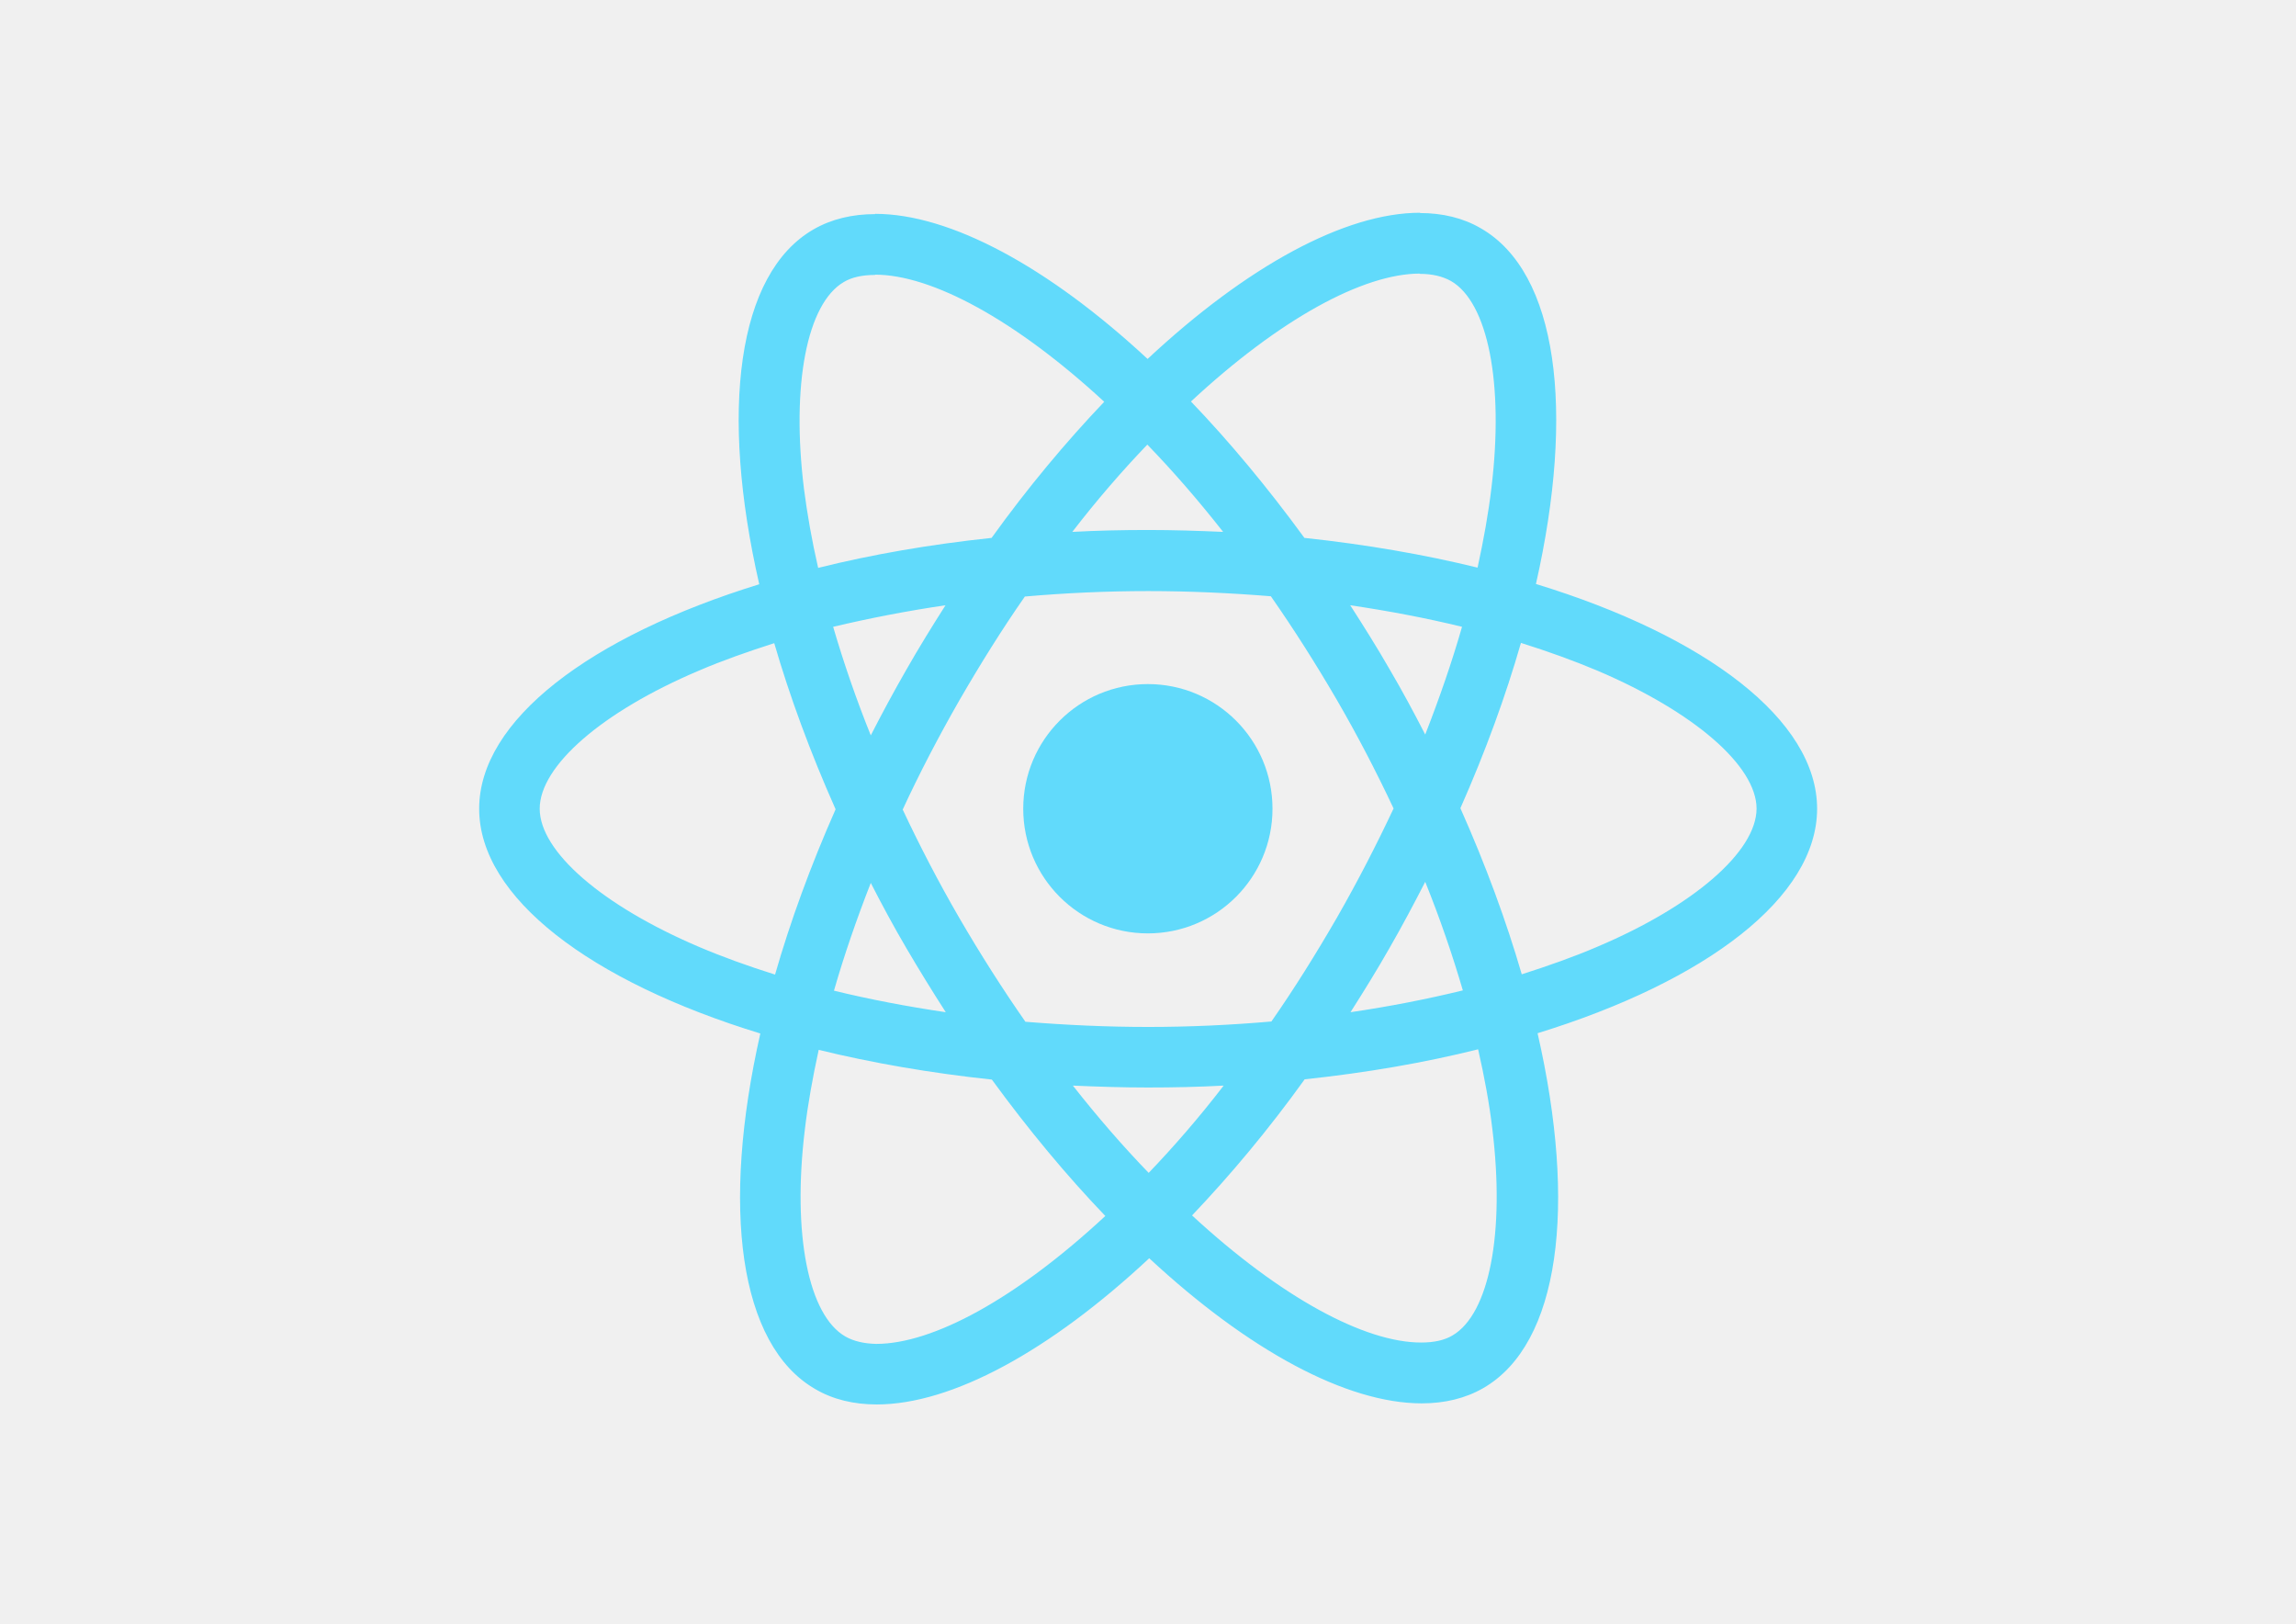
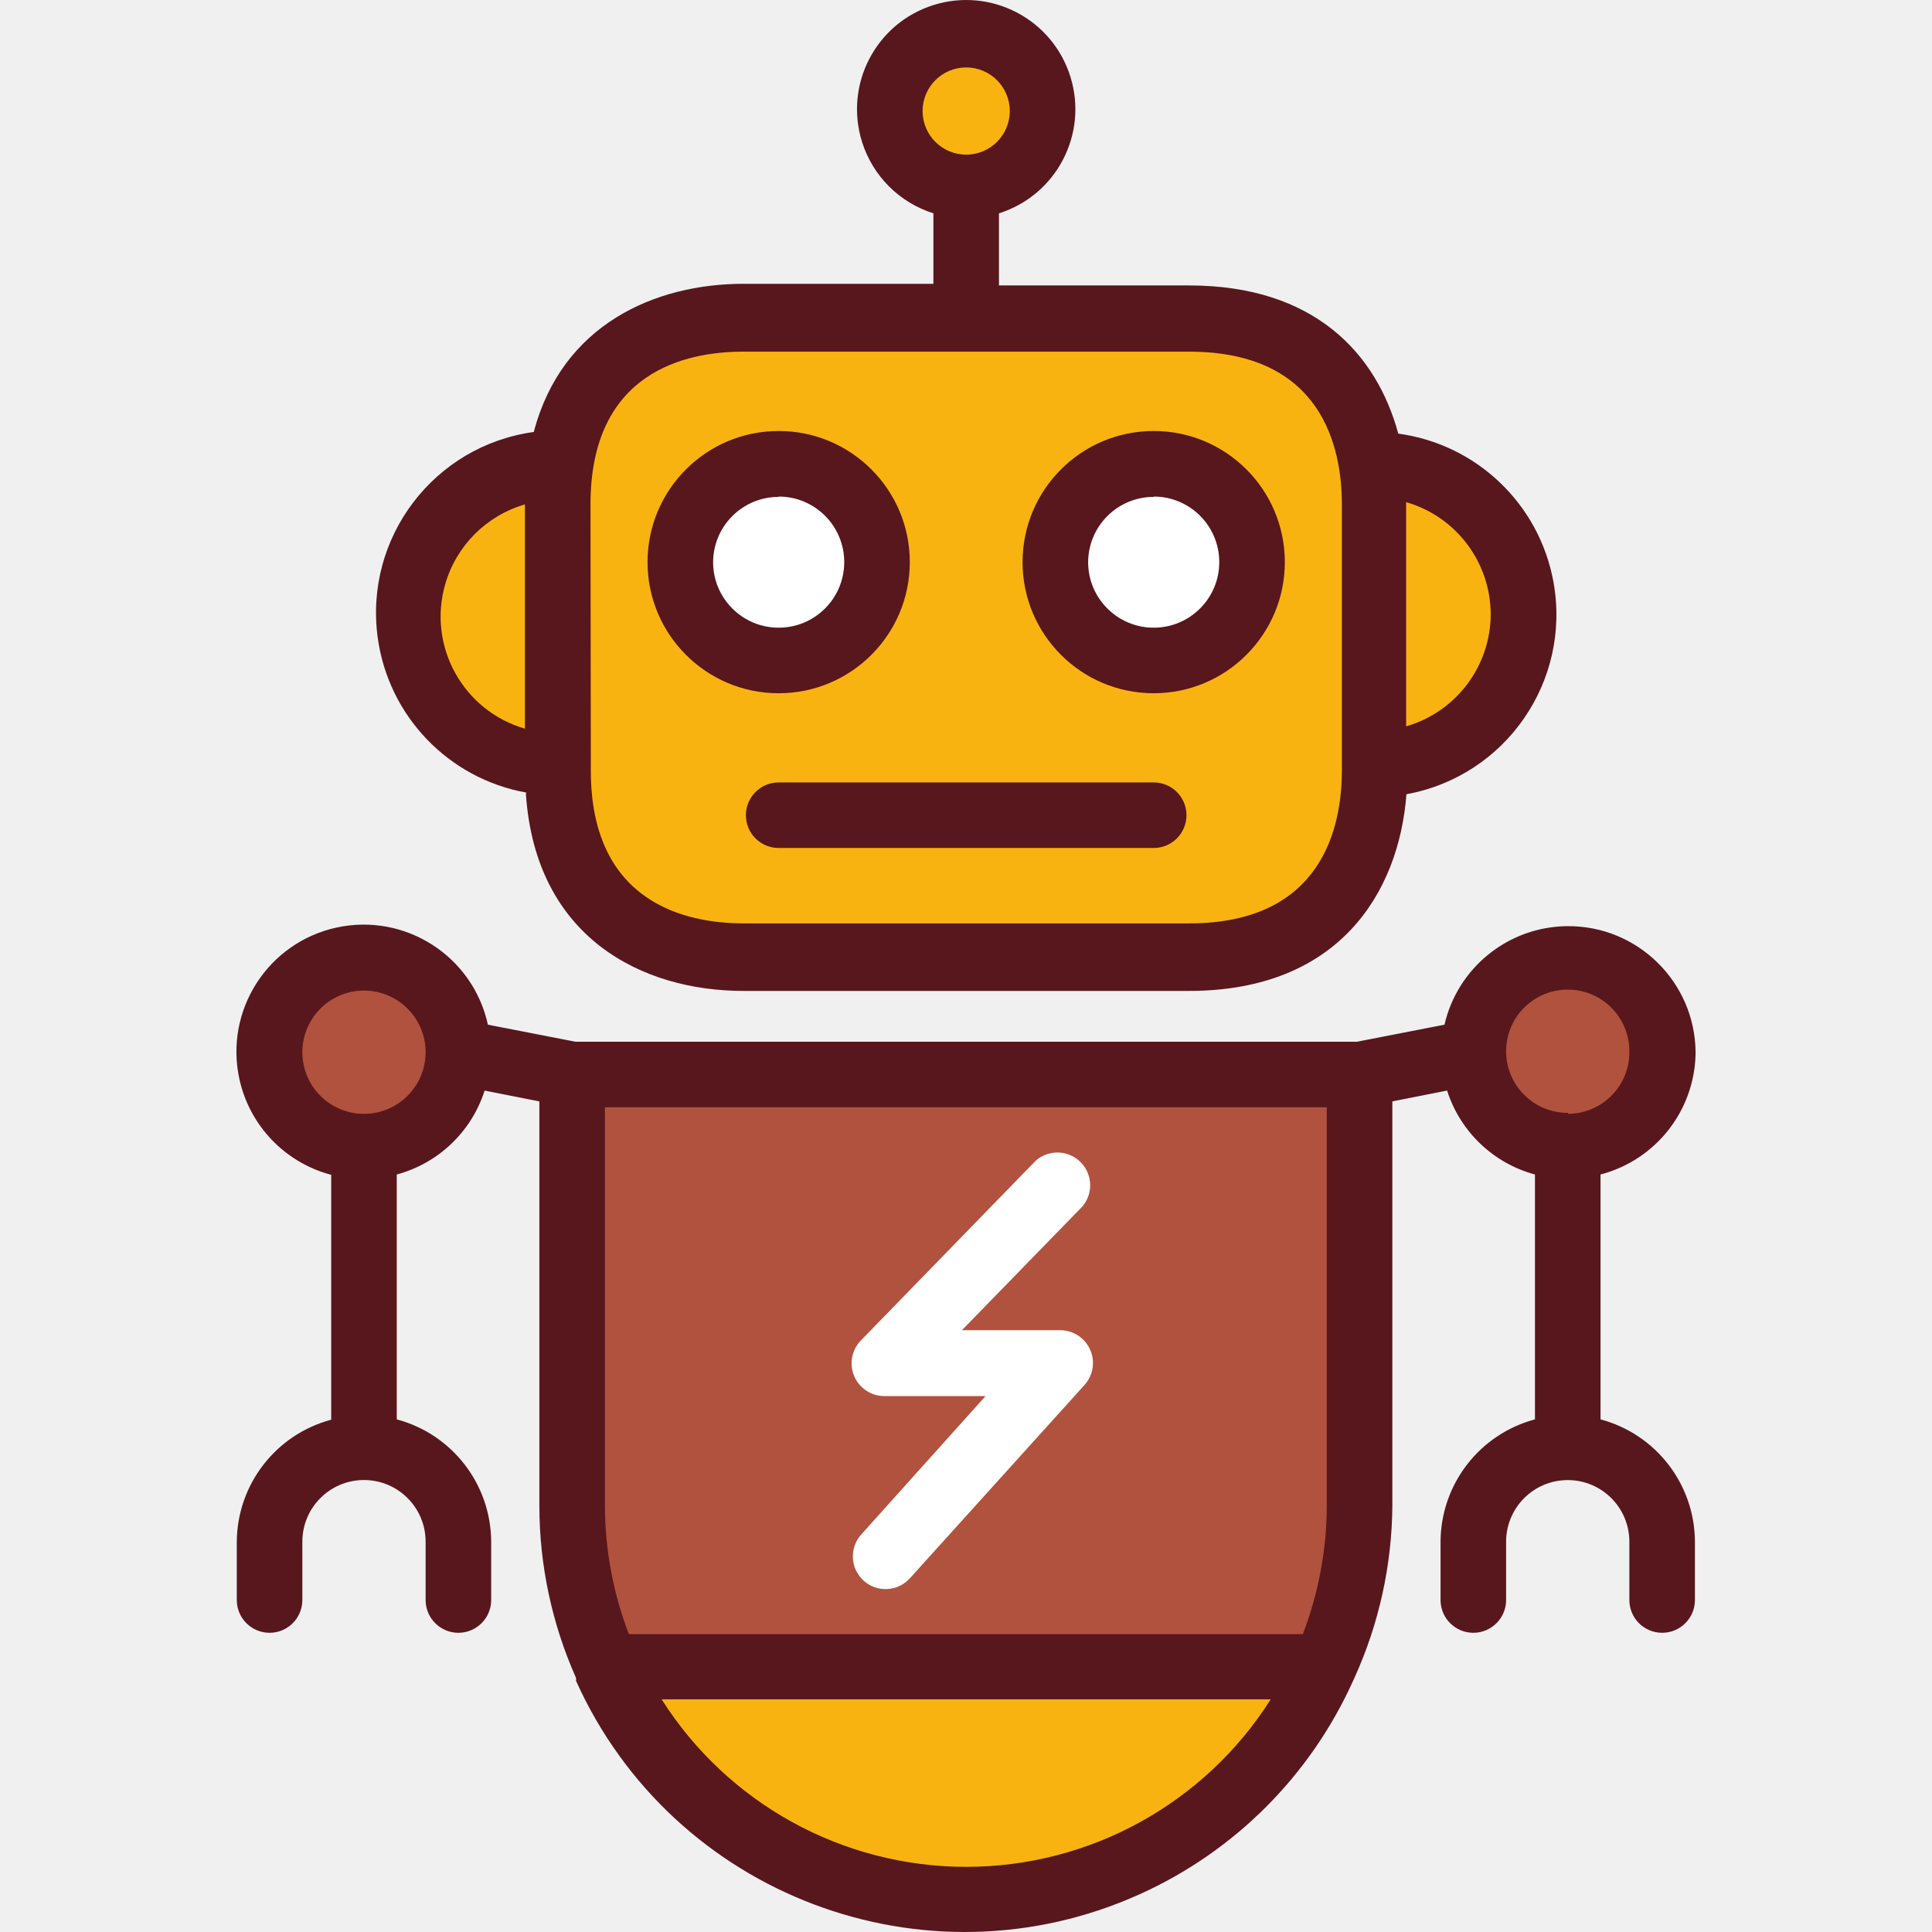
- <svg xmlns="http://www.w3.org/2000/svg" viewBox="0 0 841.9 595.3">
-   <g fill="#61DAFB">
-     <path d="M666.3 296.5c0-32.5-40.7-63.3-103.1-82.4 14.4-63.6 8-114.2-20.2-130.4-6.5-3.8-14.1-5.6-22.4-5.6v22.3c4.6 0 8.3.9 11.4 2.6 13.6 7.8 19.5 37.5 14.9 75.7-1.1 9.4-2.9 19.3-5.1 29.4-19.6-4.8-41-8.5-63.5-10.9-13.5-18.5-27.5-35.3-41.6-50 32.6-30.3 63.2-46.9 84-46.9V78c-27.5 0-63.5 19.6-99.9 53.6-36.4-33.8-72.4-53.2-99.9-53.2v22.3c20.7 0 51.4 16.5 84 46.6-14 14.7-28 31.4-41.3 49.9-22.6 2.4-44 6.1-63.6 11-2.3-10-4-19.7-5.2-29-4.7-38.2 1.1-67.9 14.6-75.8 3-1.8 6.9-2.6 11.5-2.6V78.5c-8.4 0-16 1.8-22.6 5.6-28.1 16.2-34.4 66.7-19.9 130.1-62.2 19.2-102.7 49.9-102.7 82.3 0 32.5 40.7 63.3 103.1 82.4-14.4 63.6-8 114.2 20.2 130.4 6.5 3.8 14.1 5.6 22.5 5.6 27.5 0 63.5-19.6 99.9-53.6 36.4 33.8 72.4 53.2 99.9 53.2 8.4 0 16-1.8 22.6-5.6 28.1-16.2 34.4-66.7 19.9-130.1 62-19.1 102.5-49.9 102.5-82.3zm-130.2-66.7c-3.7 12.9-8.3 26.2-13.5 39.5-4.1-8-8.4-16-13.1-24-4.6-8-9.5-15.8-14.4-23.4 14.2 2.1 27.9 4.7 41 7.9zm-45.8 106.5c-7.8 13.5-15.8 26.3-24.1 38.2-14.9 1.3-30 2-45.2 2-15.1 0-30.2-.7-45-1.9-8.3-11.9-16.4-24.6-24.2-38-7.6-13.1-14.5-26.4-20.8-39.8 6.2-13.4 13.2-26.8 20.7-39.9 7.8-13.5 15.8-26.3 24.1-38.2 14.9-1.3 30-2 45.2-2 15.1 0 30.2.7 45 1.9 8.3 11.9 16.4 24.6 24.2 38 7.6 13.1 14.5 26.4 20.8 39.8-6.3 13.4-13.2 26.8-20.7 39.9zm32.3-13c5.4 13.4 10 26.8 13.8 39.8-13.1 3.2-26.9 5.9-41.2 8 4.9-7.7 9.8-15.6 14.4-23.7 4.6-8 8.9-16.1 13-24.1zM421.2 430c-9.3-9.6-18.6-20.3-27.8-32 9 .4 18.2.7 27.5.7 9.4 0 18.7-.2 27.8-.7-9 11.7-18.3 22.4-27.5 32zm-74.4-58.9c-14.2-2.1-27.9-4.7-41-7.9 3.7-12.9 8.3-26.2 13.5-39.5 4.1 8 8.4 16 13.1 24 4.7 8 9.5 15.8 14.4 23.4zM420.7 163c9.3 9.6 18.6 20.3 27.8 32-9-.4-18.2-.7-27.5-.7-9.4 0-18.7.2-27.8.7 9-11.7 18.3-22.4 27.5-32zm-74 58.9c-4.9 7.7-9.8 15.6-14.4 23.7-4.6 8-8.9 16-13 24-5.4-13.4-10-26.8-13.8-39.8 13.1-3.1 26.9-5.8 41.2-7.9zm-90.5 125.2c-35.4-15.1-58.3-34.9-58.3-50.6 0-15.7 22.9-35.6 58.3-50.6 8.6-3.7 18-7 27.7-10.1 5.7 19.6 13.2 40 22.5 60.9-9.2 20.8-16.6 41.1-22.2 60.6-9.9-3.1-19.3-6.5-28-10.2zM310 490c-13.6-7.8-19.5-37.5-14.9-75.7 1.1-9.4 2.9-19.3 5.1-29.4 19.6 4.8 41 8.5 63.5 10.9 13.5 18.5 27.5 35.3 41.6 50-32.6 30.3-63.2 46.9-84 46.9-4.5-.1-8.3-1-11.3-2.7zm237.2-76.2c4.7 38.2-1.1 67.9-14.6 75.8-3 1.8-6.9 2.6-11.5 2.6-20.7 0-51.4-16.5-84-46.6 14-14.7 28-31.4 41.3-49.9 22.6-2.4 44-6.1 63.6-11 2.3 10.1 4.1 19.8 5.2 29.1zm38.5-66.7c-8.6 3.7-18 7-27.7 10.1-5.7-19.6-13.2-40-22.5-60.9 9.2-20.8 16.6-41.1 22.2-60.6 9.9 3.1 19.3 6.5 28.1 10.2 35.4 15.1 58.3 34.9 58.3 50.6-.1 15.7-23 35.6-58.4 50.6zM320.8 78.4z" />
-     <circle cx="420.9" cy="296.5" r="45.7" />
-     <path d="M520.5 78.1z" />
+ <svg xmlns="http://www.w3.org/2000/svg" version="1.1" id="Capa_1" x="0px" y="0px" viewBox="0 0 471.477 471.477" style="enable-background:new 0 0 471.477 471.477;" xml:space="preserve">
+   <path style="fill:#F9B310;" d="M181.464,233.738c-28.4,0-45.28-16.96-45.28-45.28v-65.6c0-28.4,16.96-45.28,45.28-45.28h108.72  c28.4,0,45.28,16.96,45.28,45.28v65.2c0,28.4-16.96,45.28-45.28,45.28L181.464,233.738z M281.544,113.258c-13.255,0-24,10.745-24,24  s10.745,24,24,24s24-10.745,24-24S294.799,113.258,281.544,113.258z M189.944,113.258c-13.255,0-24,10.745-24,24s10.745,24,24,24  s24-10.745,24-24c0-13.224-10.696-23.956-23.92-24H189.944z" />
+   <g>
+     <circle style="fill:#FFFFFF;" cx="190.024" cy="137.258" r="23.92" />
+     <circle style="fill:#FFFFFF;" cx="190.024" cy="137.258" r="15.92" />
  </g>
+   <path style="fill:#F9B310;" d="M125.864,184.938c-19.352-5.605-30.496-25.836-24.892-45.188  c3.48-12.016,12.875-21.411,24.892-24.892l10.24-3.04v76.24L125.864,184.938z" />
+   <g>
+     <circle style="fill:#FFFFFF;" cx="281.544" cy="137.258" r="23.92" />
+     <circle style="fill:#FFFFFF;" cx="281.544" cy="137.258" r="15.92" />
+   </g>
+   <g>
+     <path style="fill:#F9B310;" d="M335.464,112.138l10.24,2.72c19.352,5.605,30.496,25.836,24.892,45.188   c-3.48,12.016-12.875,21.411-24.892,24.892l-10.24,3.12V112.138z" />
+     <circle style="fill:#F9B310;" cx="235.784" cy="27.098" r="18.64" />
+   </g>
+   <g>
+     <circle style="fill:#B1523E;" cx="88.824" cy="256.778" r="23.04" />
+     <path style="fill:#B1523E;" d="M139.784,262.218v105.28c0.011,11.65,2.153,23.201,6.32,34.08l2,5.12h175.68l2-5.12   c4.058-10.9,6.092-22.449,6-34.08v-105.28H139.784z" />
+     <circle style="fill:#B1523E;" cx="382.744" cy="256.778" r="23.04" />
+   </g>
+   <path style="fill:#F9B310;" d="M235.784,463.578c-32.875-0.023-63.452-16.866-81.04-44.64l-8-12.32h177.92l-8,12.32  C299.106,446.664,268.602,463.5,235.784,463.578L235.784,463.578z" />
+   <g>
+     <path style="fill:#58171D;" d="M190.024,169.178c17.673,0,32-14.327,32-32s-14.327-32-32-32s-32,14.327-32,32   S172.351,169.178,190.024,169.178z M190.024,121.178c8.837,0,16,7.163,16,16s-7.163,16-16,16s-16-7.163-16-16   c0.044-8.805,7.195-15.92,16-15.92V121.178z" />
+     <path style="fill:#58171D;" d="M281.544,169.178c17.673,0,32-14.327,32-32s-14.327-32-32-32s-32,14.327-32,32   S263.871,169.178,281.544,169.178z M281.544,121.178c8.837,0,16,7.163,16,16s-7.163,16-16,16s-16-7.163-16-16   c0.044-8.805,7.195-15.92,16-15.92V121.178z" />
+     <path style="fill:#58171D;" d="M128.344,193.818c2.4,35.12,28.48,48,53.04,48h108.8c36.56,0,51.2-24,53.04-48   c24.213-4.401,40.274-27.598,35.872-51.811c-3.452-18.993-18.742-33.603-37.872-36.189c-5.28-19.52-20.48-36.16-51.04-36.16h-46.4   v-17.6c14.034-4.418,21.829-19.377,17.41-33.41s-19.377-21.829-33.41-17.41s-21.829,19.377-17.41,33.41   c2.613,8.298,9.112,14.798,17.41,17.41v17.2h-46.32c-21.6,0-44.32,9.92-51.2,36.16c-24.381,3.347-41.433,25.825-38.086,50.206   c2.624,19.117,17.255,34.372,36.246,37.794L128.344,193.818z M363.784,149.898c-0.036,12.693-8.444,23.84-20.64,27.36v-54.72   C355.34,126.058,363.748,137.204,363.784,149.898z M225.144,27.098c0-5.876,4.764-10.64,10.64-10.64s10.64,4.764,10.64,10.64   s-4.764,10.64-10.64,10.64l0,0C229.908,37.738,225.144,32.974,225.144,27.098z M144.104,123.098c0-32.48,23.36-37.28,37.28-37.28   h108.8c32.48,0,37.28,23.36,37.28,37.28v64.96c0,13.92-4.88,37.28-37.28,37.28h-108.72c-13.92,0-37.28-4.88-37.28-37.28   L144.104,123.098z M128.104,123.098v54.72c-15.111-4.368-23.819-20.158-19.452-35.268   C111.367,133.156,118.711,125.813,128.104,123.098z" />
+     <path style="fill:#58171D;" d="M281.544,190.938h-91.52c-4.418,0-8,3.582-8,8s3.582,8,8,8h91.52c4.418,0,8-3.582,8-8   S285.962,190.938,281.544,190.938z" />
+     <path style="fill:#58171D;" d="M413.784,256.778c-0.153-17.142-14.173-30.915-31.315-30.762   c-14.344,0.128-26.732,10.067-29.965,24.042l-21.36,4.16h-190.72l-21.36-4.16c-3.66-16.748-20.203-27.358-36.951-23.698   s-27.358,20.203-23.698,36.951c2.488,11.384,11.142,20.416,22.409,23.388v59.76c-13.533,3.61-22.972,15.834-23.04,29.84v14.16   c0,4.418,3.582,8,8,8s8-3.582,8-8v-14.24c0-8.306,6.734-15.04,15.04-15.04s15.04,6.734,15.04,15.04l0,0v14.24c0,4.418,3.582,8,8,8   c4.418,0,8-3.582,8-8v-14.24c-0.068-14.006-9.507-26.23-23.04-29.84v-59.76c10.163-2.738,18.239-10.453,21.44-20.48l13.36,2.64   v98.72c0.016,14.473,3.068,28.781,8.96,42v0.72c23.619,52.357,85.21,75.653,137.566,52.034   c23.106-10.424,41.61-28.927,52.034-52.034l0.4-0.88c5.955-13.151,9.089-27.404,9.2-41.84v-98.72l13.36-2.64   c3.201,10.027,11.277,17.742,21.44,20.48v59.76c-13.533,3.61-22.972,15.834-23.04,29.84v14.24c0,4.418,3.582,8,8,8s8-3.582,8-8   v-14.24c0.008-8.306,6.748-15.034,15.054-15.026c8.295,0.008,15.018,6.731,15.026,15.026v14.24c0,4.418,3.582,8,8,8s8-3.582,8-8   v-14.24c-0.068-14.006-9.507-26.23-23.04-29.84v-59.76C404.18,283.069,413.696,270.829,413.784,256.778L413.784,256.778z    M88.824,271.818c-8.306,0-15.04-6.734-15.04-15.04c0-8.306,6.734-15.04,15.04-15.04s15.04,6.734,15.04,15.04   C103.864,265.084,97.13,271.818,88.824,271.818L88.824,271.818z M235.784,455.578c-30.139-0.001-58.182-15.425-74.32-40.88h148.64   C293.966,440.152,265.923,455.577,235.784,455.578z M323.784,367.578c-0.039,10.668-2.018,21.24-5.84,31.2h-164.48   c-3.822-9.96-5.801-20.532-5.84-31.2v-97.36h176.16V367.578z M382.584,271.578c-8.306,0-15.04-6.734-15.04-15.04   c0-8.306,6.734-15.04,15.04-15.04c8.306,0,15.04,6.734,15.04,15.04c0.133,8.305-6.492,15.146-14.797,15.279   c-0.028,0-0.055,0.001-0.083,0.001L382.584,271.578z" />
+   </g>
+   <path style="fill:#FFFFFF;" d="M210.744,385.738c3.272,2.952,8.316,2.702,11.28-0.56l42.64-47.2c2.96-3.28,2.701-8.339-0.579-11.299  c-1.465-1.322-3.367-2.056-5.341-2.061h-24l29.44-30.24c2.83-3.393,2.375-8.437-1.018-11.268c-3.034-2.531-7.461-2.468-10.422,0.148  l-42.64,43.84c-3.093,3.155-3.042,8.22,0.113,11.313c1.507,1.477,3.537,2.299,5.647,2.287h24.64l-30.32,33.76  C207.232,377.73,207.482,382.774,210.744,385.738L210.744,385.738z" />
+   <g>
+ </g>
+   <g>
+ </g>
+   <g>
+ </g>
+   <g>
+ </g>
+   <g>
+ </g>
+   <g>
+ </g>
+   <g>
+ </g>
+   <g>
+ </g>
+   <g>
+ </g>
+   <g>
+ </g>
+   <g>
+ </g>
+   <g>
+ </g>
+   <g>
+ </g>
+   <g>
+ </g>
+   <g>
+ </g>
</svg>
